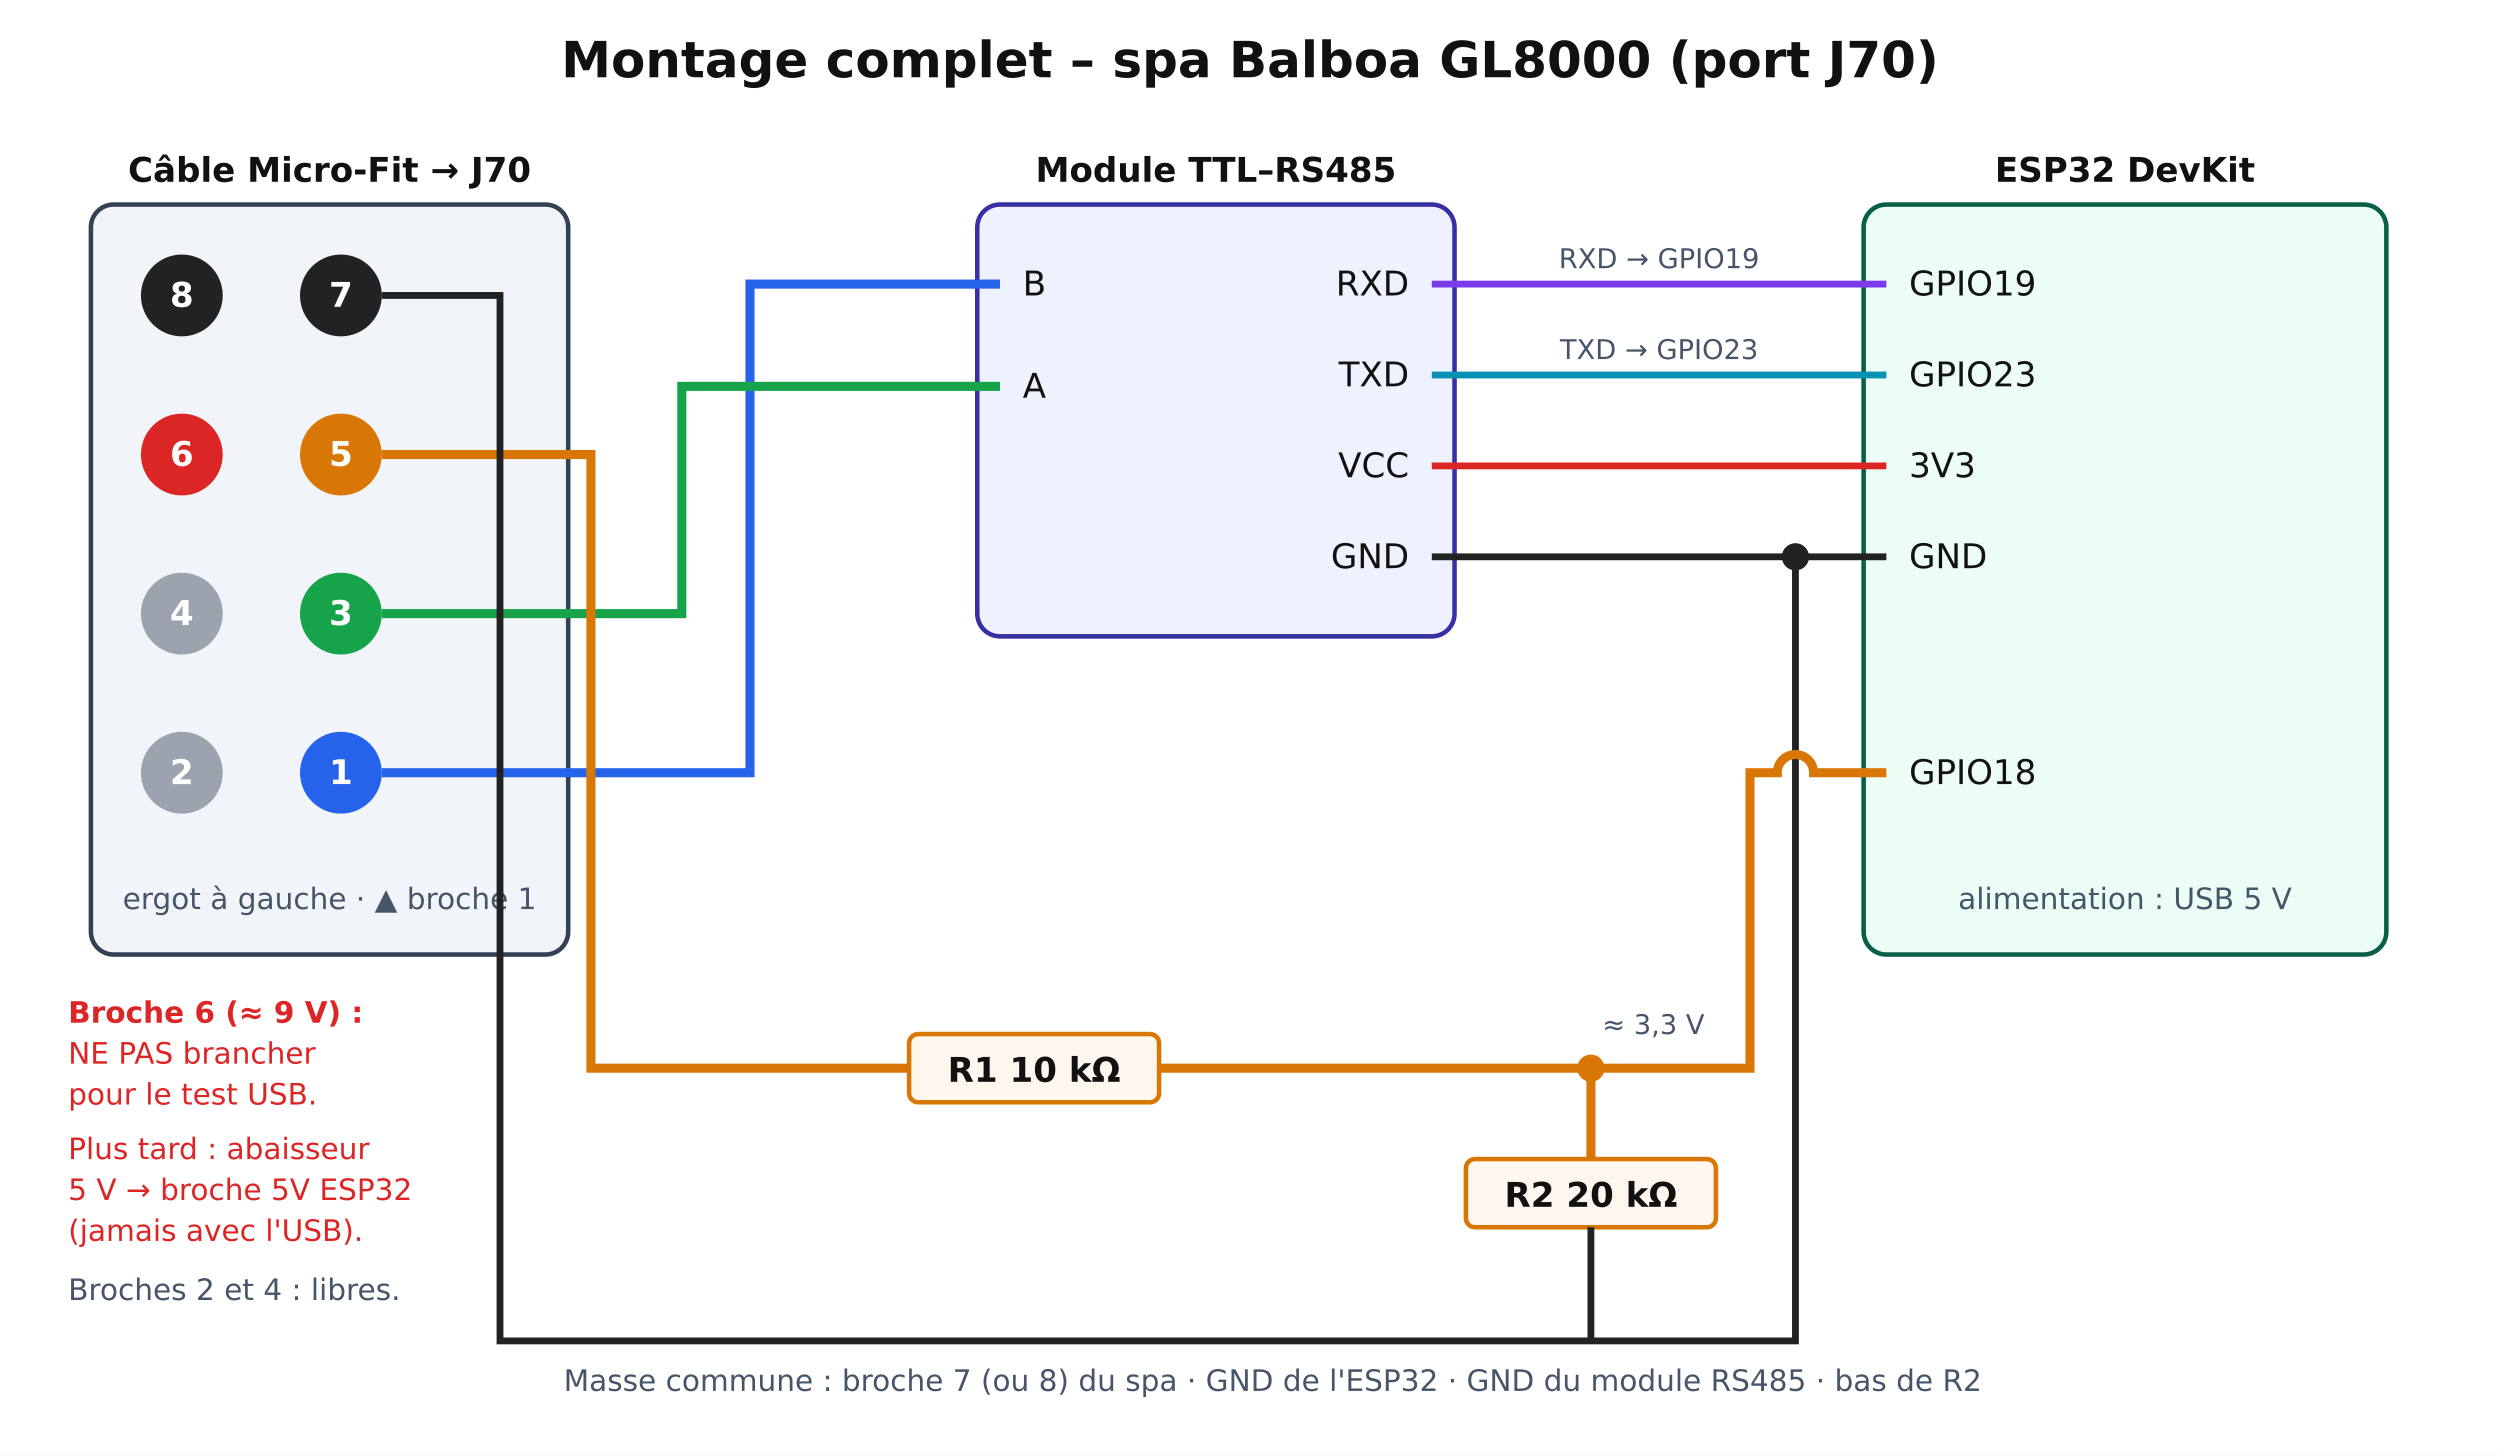
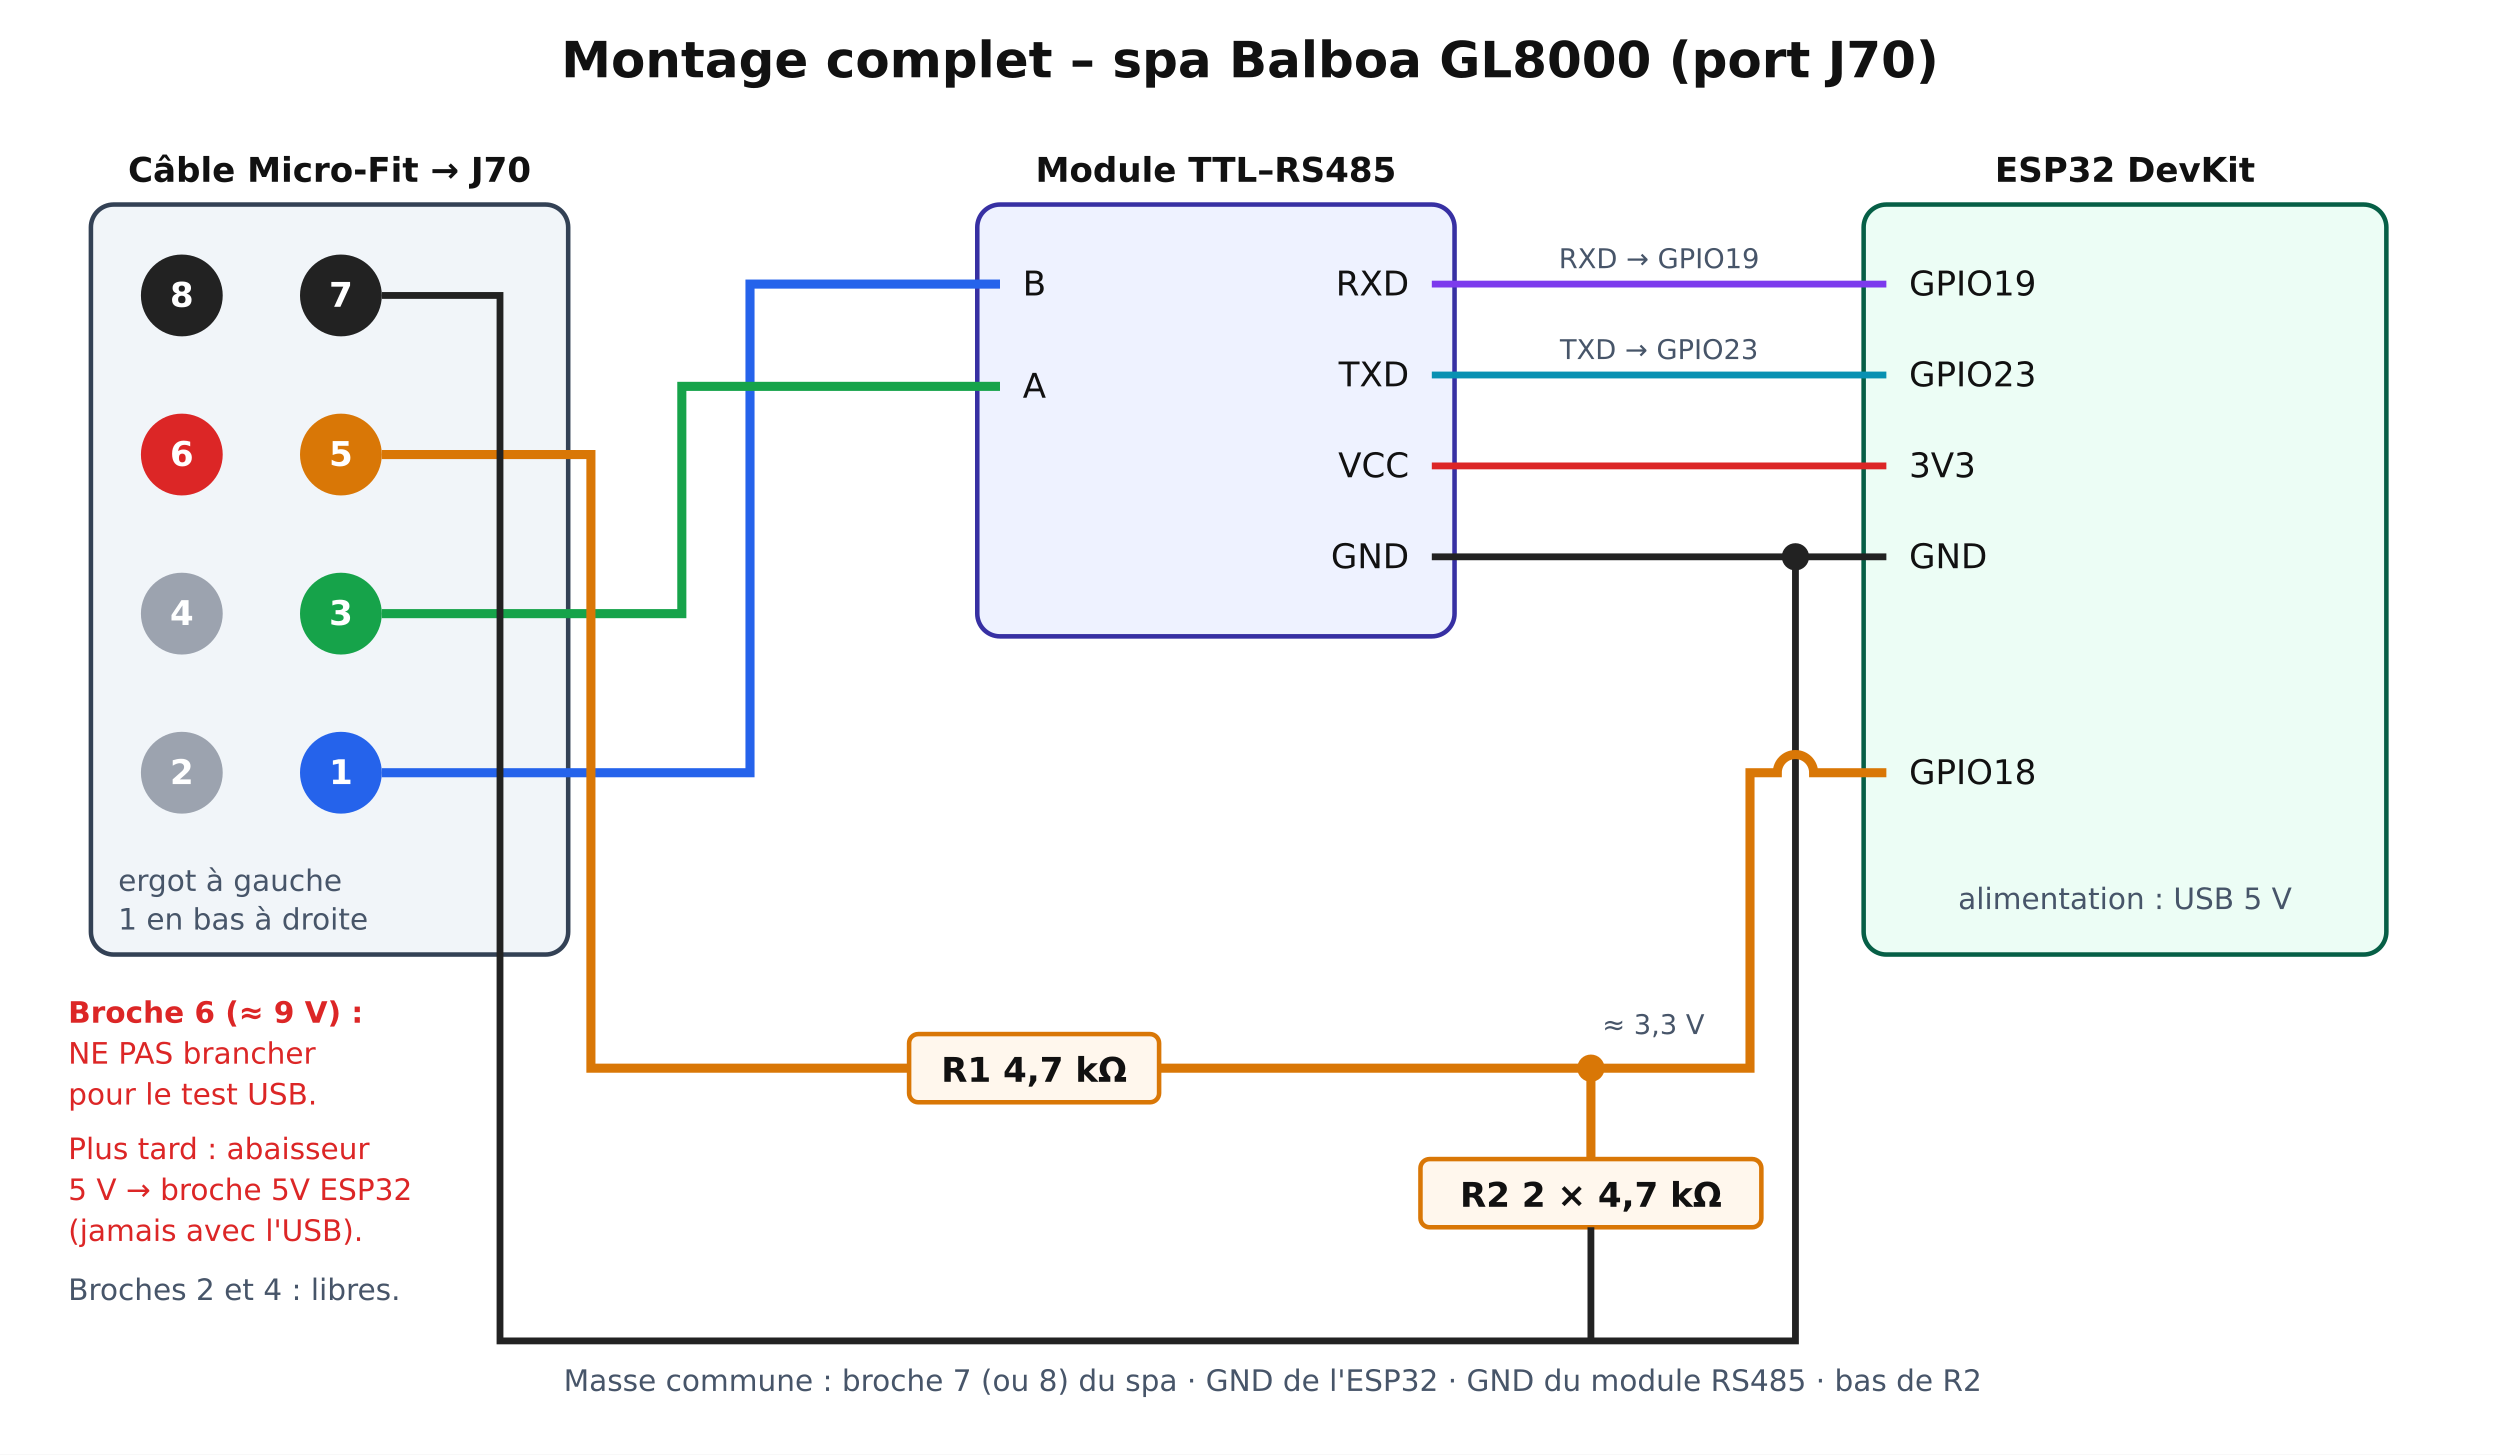
<svg xmlns="http://www.w3.org/2000/svg" width="1100" height="640" viewBox="0 0 1100 640" font-family="DejaVu Sans, Arial, sans-serif" font-size="15">
  <rect width="1100" height="640" fill="#ffffff" />
  <text x="550" y="34" text-anchor="middle" font-size="22" font-weight="bold" fill="#111">Montage complet – spa Balboa GL8000 (port J70)</text>
  <rect x="40" y="90" width="210" height="330" rx="10" fill="#f1f5f9" stroke="#334155" stroke-width="2" />
  <text x="145" y="80" text-anchor="middle" font-weight="bold" fill="#111">Câble Micro-Fit → J70</text>
  <g font-weight="bold" fill="#fff" text-anchor="middle">
    <circle cx="80" cy="130" r="18" fill="#222" />
    <text x="80" y="135">8</text>
    <circle cx="150" cy="130" r="18" fill="#222" />
    <text x="150" y="135">7</text>
    <circle cx="80" cy="200" r="18" fill="#dc2626" />
    <text x="80" y="205">6</text>
    <circle cx="150" cy="200" r="18" fill="#d97706" />
    <text x="150" y="205">5</text>
    <circle cx="80" cy="270" r="18" fill="#9ca3af" />
    <text x="80" y="275">4</text>
    <circle cx="150" cy="270" r="18" fill="#16a34a" />
    <text x="150" y="275">3</text>
    <circle cx="80" cy="340" r="18" fill="#9ca3af" />
    <text x="80" y="345">2</text>
    <circle cx="150" cy="340" r="18" fill="#2563eb" />
    <text x="150" y="345">1</text>
  </g>
-   <text x="145" y="400" text-anchor="middle" font-size="13" fill="#475569">ergot à gauche · ▲ broche 1</text>
+   <text x="52" y="392" font-size="13" fill="#475569">ergot à gauche</text>
+   <text x="52" y="409" font-size="13" fill="#475569">1 en bas à droite</text>
  <rect x="430" y="90" width="210" height="190" rx="10" fill="#eef2ff" stroke="#3730a3" stroke-width="2" />
  <text x="535" y="80" text-anchor="middle" font-weight="bold" fill="#111">Module TTL–RS485</text>
  <text x="450" y="130" fill="#111">B</text>
  <text x="450" y="175" fill="#111">A</text>
  <text x="620" y="130" text-anchor="end" fill="#111">RXD</text>
  <text x="620" y="170" text-anchor="end" fill="#111">TXD</text>
  <text x="620" y="210" text-anchor="end" fill="#111">VCC</text>
  <text x="620" y="250" text-anchor="end" fill="#111">GND</text>
  <rect x="820" y="90" width="230" height="330" rx="10" fill="#ecfdf5" stroke="#065f46" stroke-width="2" />
  <text x="935" y="80" text-anchor="middle" font-weight="bold" fill="#111">ESP32 DevKit</text>
  <text x="840" y="130" fill="#111">GPIO19</text>
  <text x="840" y="170" fill="#111">GPIO23</text>
  <text x="840" y="210" fill="#111">3V3</text>
  <text x="840" y="250" fill="#111">GND</text>
  <text x="840" y="345" fill="#111">GPIO18</text>
  <text x="935" y="400" text-anchor="middle" font-size="13" fill="#475569">alimentation : USB 5 V</text>
  <path d="M168 340 H330 V125 H440" fill="none" stroke="#2563eb" stroke-width="4" />
  <path d="M168 270 H300 V170 H440" fill="none" stroke="#16a34a" stroke-width="4" />
  <path d="M630 125 H830" stroke="#7c3aed" stroke-width="3" />
  <path d="M630 165 H830" stroke="#0891b2" stroke-width="3" />
  <path d="M630 205 H830" stroke="#dc2626" stroke-width="3" />
  <path d="M630 245 H830" stroke="#222" stroke-width="3" />
  <text x="730" y="118" text-anchor="middle" font-size="12" fill="#475569">RXD → GPIO19</text>
  <text x="730" y="158" text-anchor="middle" font-size="12" fill="#475569">TXD → GPIO23</text>
  <path d="M168 200 H260 V470 H400" fill="none" stroke="#d97706" stroke-width="4" />
  <rect x="400" y="455" width="110" height="30" rx="4" fill="#fff7ed" stroke="#d97706" stroke-width="2" />
-   <text x="455" y="476" text-anchor="middle" font-weight="bold" fill="#111">R1 10 kΩ</text>
+   <text x="455" y="476" text-anchor="middle" font-weight="bold" fill="#111">R1 4,7 kΩ</text>
  <path d="M510 470 H700" stroke="#d97706" stroke-width="4" />
  <circle cx="700" cy="470" r="6" fill="#d97706" />
  <text x="705" y="455" font-size="12" fill="#475569">≈ 3,3 V</text>
  <path d="M700 470 V510" stroke="#d97706" stroke-width="4" />
-   <rect x="645" y="510" width="110" height="30" rx="4" fill="#fff7ed" stroke="#d97706" stroke-width="2" />
-   <text x="700" y="531" text-anchor="middle" font-weight="bold" fill="#111">R2 20 kΩ</text>
+   <rect x="625" y="510" width="150" height="30" rx="4" fill="#fff7ed" stroke="#d97706" stroke-width="2" />
+   <text x="700" y="531" text-anchor="middle" font-weight="bold" fill="#111">R2 2 × 4,7 kΩ</text>
  <path d="M700 540 V590" stroke="#222" stroke-width="3" />
  <path d="M168 130 H220 V590 H790 V245" fill="none" stroke="#222" stroke-width="3" />
  <circle cx="790" cy="245" r="6" fill="#222" />
  <text x="560" y="612" text-anchor="middle" font-size="13" fill="#475569">Masse commune : broche 7 (ou 8) du spa · GND de l'ESP32 · GND du module RS485 · bas de R2</text>
  <g font-size="13">
    <text x="30" y="450" fill="#dc2626" font-weight="bold">Broche 6 (≈ 9 V) :</text>
    <text x="30" y="468" fill="#dc2626">NE PAS brancher</text>
    <text x="30" y="486" fill="#dc2626">pour le test USB.</text>
    <text x="30" y="510" fill="#dc2626">Plus tard : abaisseur</text>
    <text x="30" y="528" fill="#dc2626">5 V → broche 5V ESP32</text>
    <text x="30" y="546" fill="#dc2626">(jamais avec l'USB).</text>
    <text x="30" y="572" fill="#475569">Broches 2 et 4 : libres.</text>
  </g>
  <path d="M700 470 H770 V340 H782 A8 8 0 0 1 798 340 H830" fill="none" stroke="#d97706" stroke-width="4" />
</svg>
